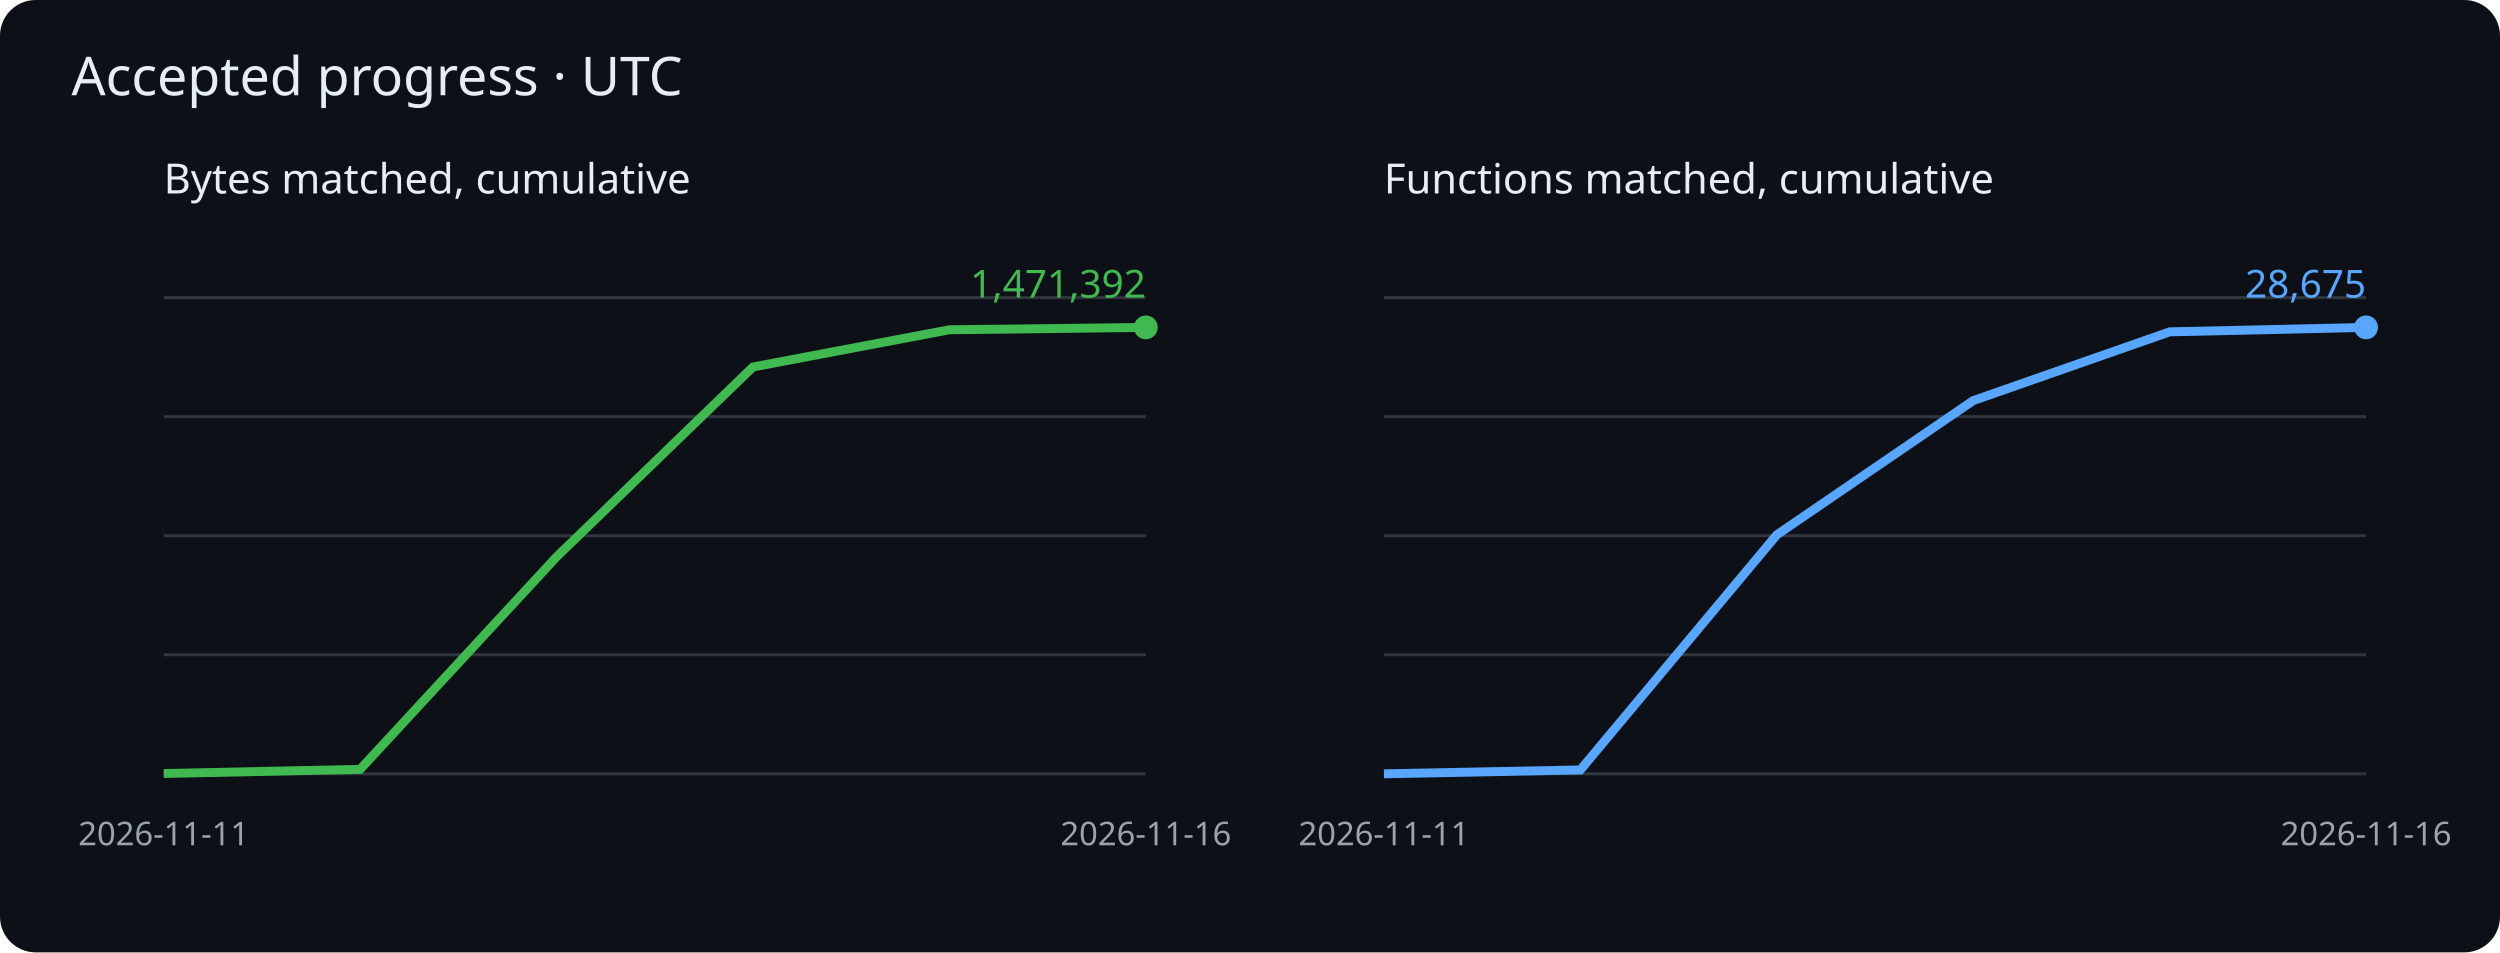
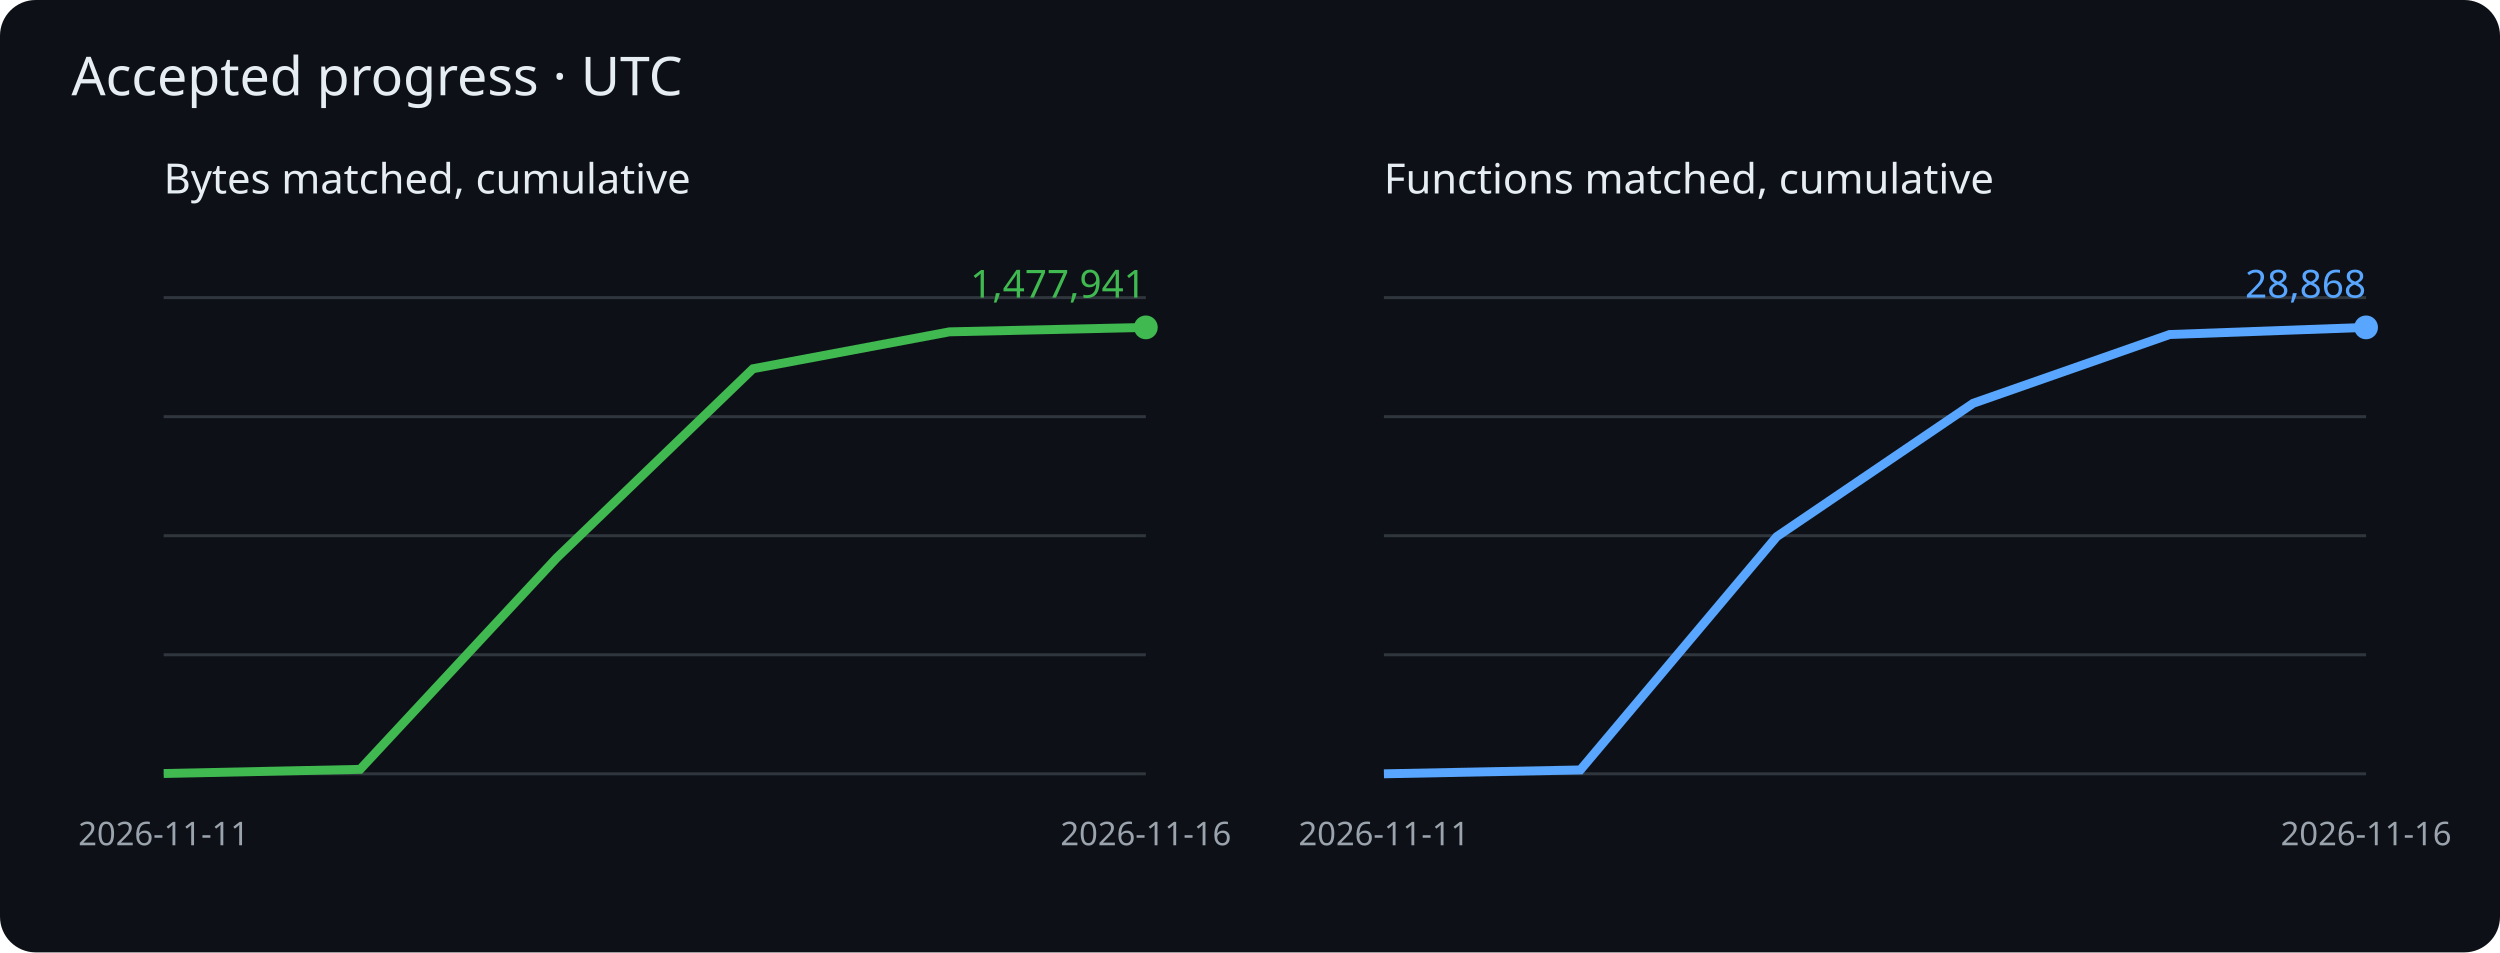
<svg xmlns="http://www.w3.org/2000/svg" viewBox="0 0 840 320" role="img" aria-label="Cumulative matched bytes and functions">
  <rect width="840" height="320" rx="12" fill="#0d1117" />
  <g font-family="sans-serif">
    <text x="24" y="32" fill="#e6edf3" font-size="18">Accepted progress · UTC</text>
    <text x="55" y="65" fill="#e6edf3" font-size="14">Bytes matched, cumulative</text>
    <path d="M55 260h330" stroke="#30363d" />
    <path d="M55 220h330" stroke="#30363d" />
    <path d="M55 180h330" stroke="#30363d" />
    <path d="M55 140h330" stroke="#30363d" />
    <path d="M55 100h330" stroke="#30363d" />
-     <polyline points="55.0,259.9 121.0,258.5 187.0,187.1 253.0,123.3 319.0,110.8 385.0,110.0" fill="none" stroke="#3fb950" stroke-width="3" />
+     <polyline points="55.0,259.9 121.0,258.5 187.0,187.5 253.0,123.9 319.0,111.5 385.0,110.0" fill="none" stroke="#3fb950" stroke-width="3" />
    <circle cx="385.0" cy="110.0" r="4" fill="#3fb950" />
-     <text x="385.0" y="100.0" text-anchor="end" fill="#3fb950" font-size="13">1,471,392</text>
+     <text x="385.0" y="100.0" text-anchor="end" fill="#3fb950" font-size="13">1,477,941</text>
    <text x="55.0" y="284" fill="#9ba3ad" font-size="11" text-anchor="middle">2026-11-11</text>
    <text x="385.0" y="284" fill="#9ba3ad" font-size="11" text-anchor="middle">2026-11-16</text>
    <text x="465" y="65" fill="#e6edf3" font-size="14">Functions matched, cumulative</text>
    <path d="M465 260h330" stroke="#30363d" />
    <path d="M465 220h330" stroke="#30363d" />
    <path d="M465 180h330" stroke="#30363d" />
    <path d="M465 140h330" stroke="#30363d" />
    <path d="M465 100h330" stroke="#30363d" />
-     <polyline points="465.0,260.0 531.0,258.7 597.0,179.7 663.0,134.6 729.0,111.5 795.0,110.0" fill="none" stroke="#58a6ff" stroke-width="3" />
+     <polyline points="465.0,260.0 531.0,258.7 597.0,180.3 663.0,135.5 729.0,112.4 795.0,110.0" fill="none" stroke="#58a6ff" stroke-width="3" />
    <circle cx="795.0" cy="110.0" r="4" fill="#58a6ff" />
-     <text x="795.0" y="100.0" text-anchor="end" fill="#58a6ff" font-size="13">28,675</text>
+     <text x="795.0" y="100.0" text-anchor="end" fill="#58a6ff" font-size="13">28,868</text>
    <text x="465.0" y="284" fill="#9ba3ad" font-size="11" text-anchor="middle">2026-11-11</text>
    <text x="795.0" y="284" fill="#9ba3ad" font-size="11" text-anchor="middle">2026-11-16</text>
  </g>
</svg>
